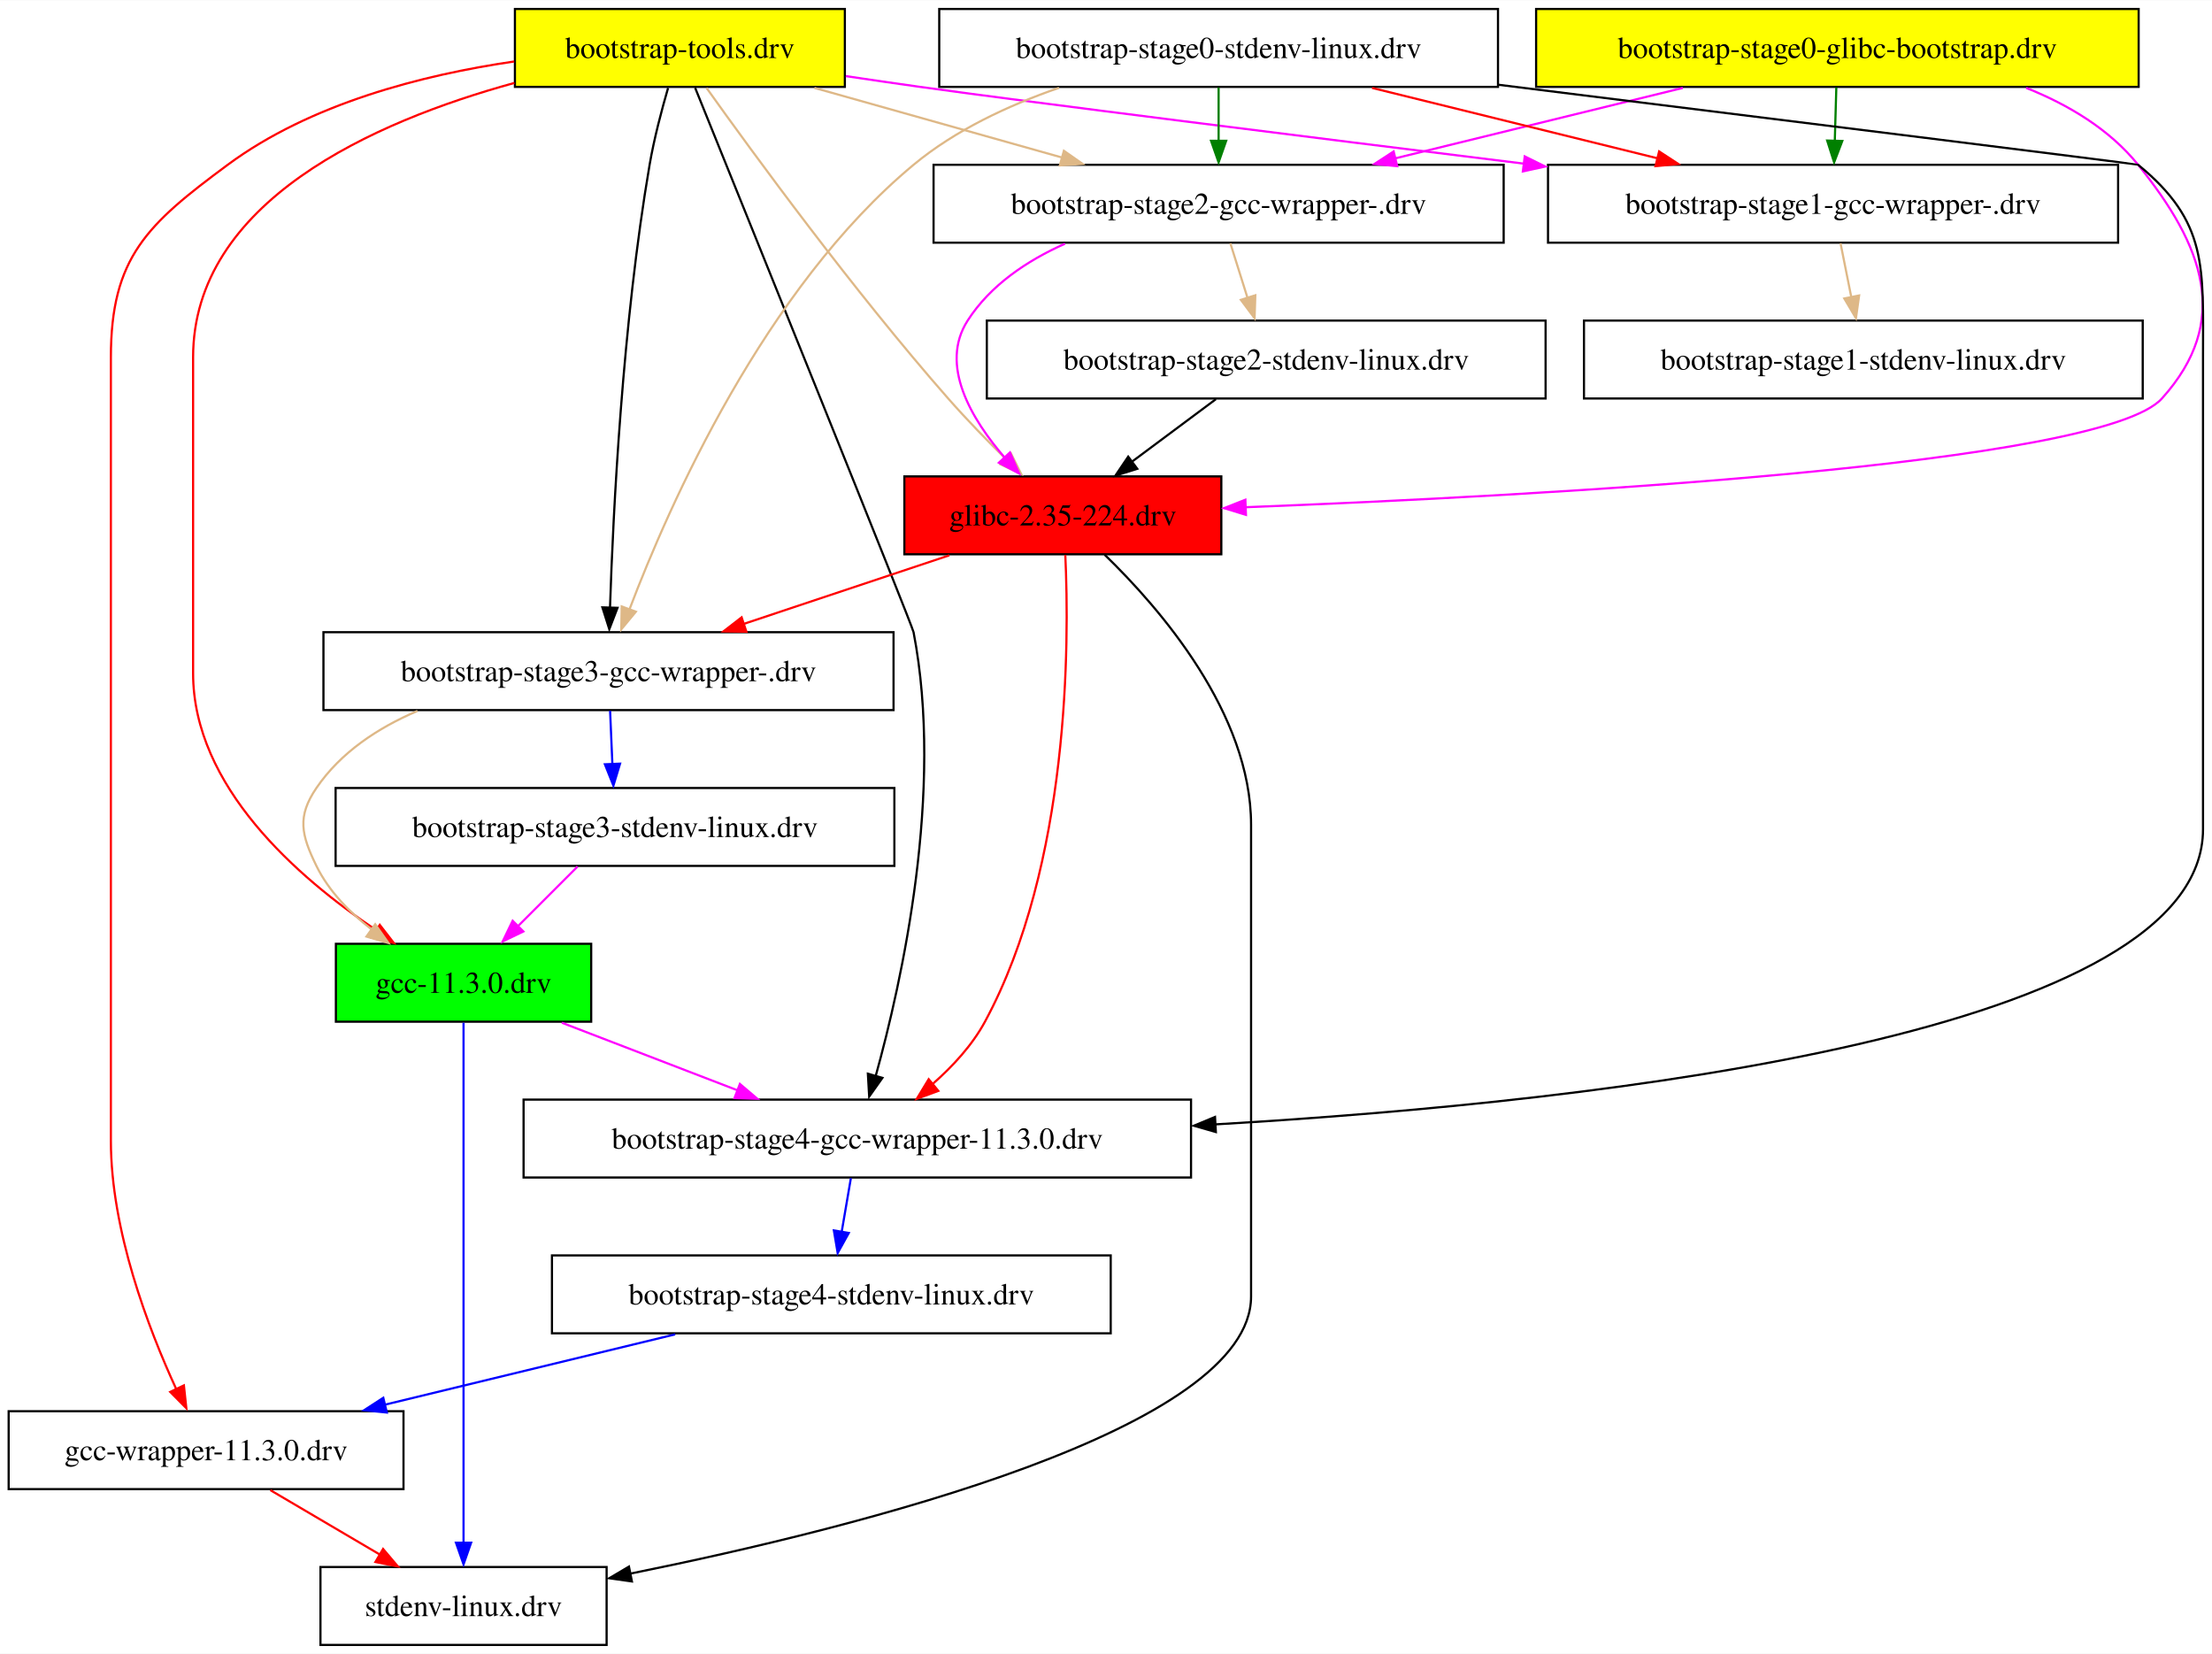
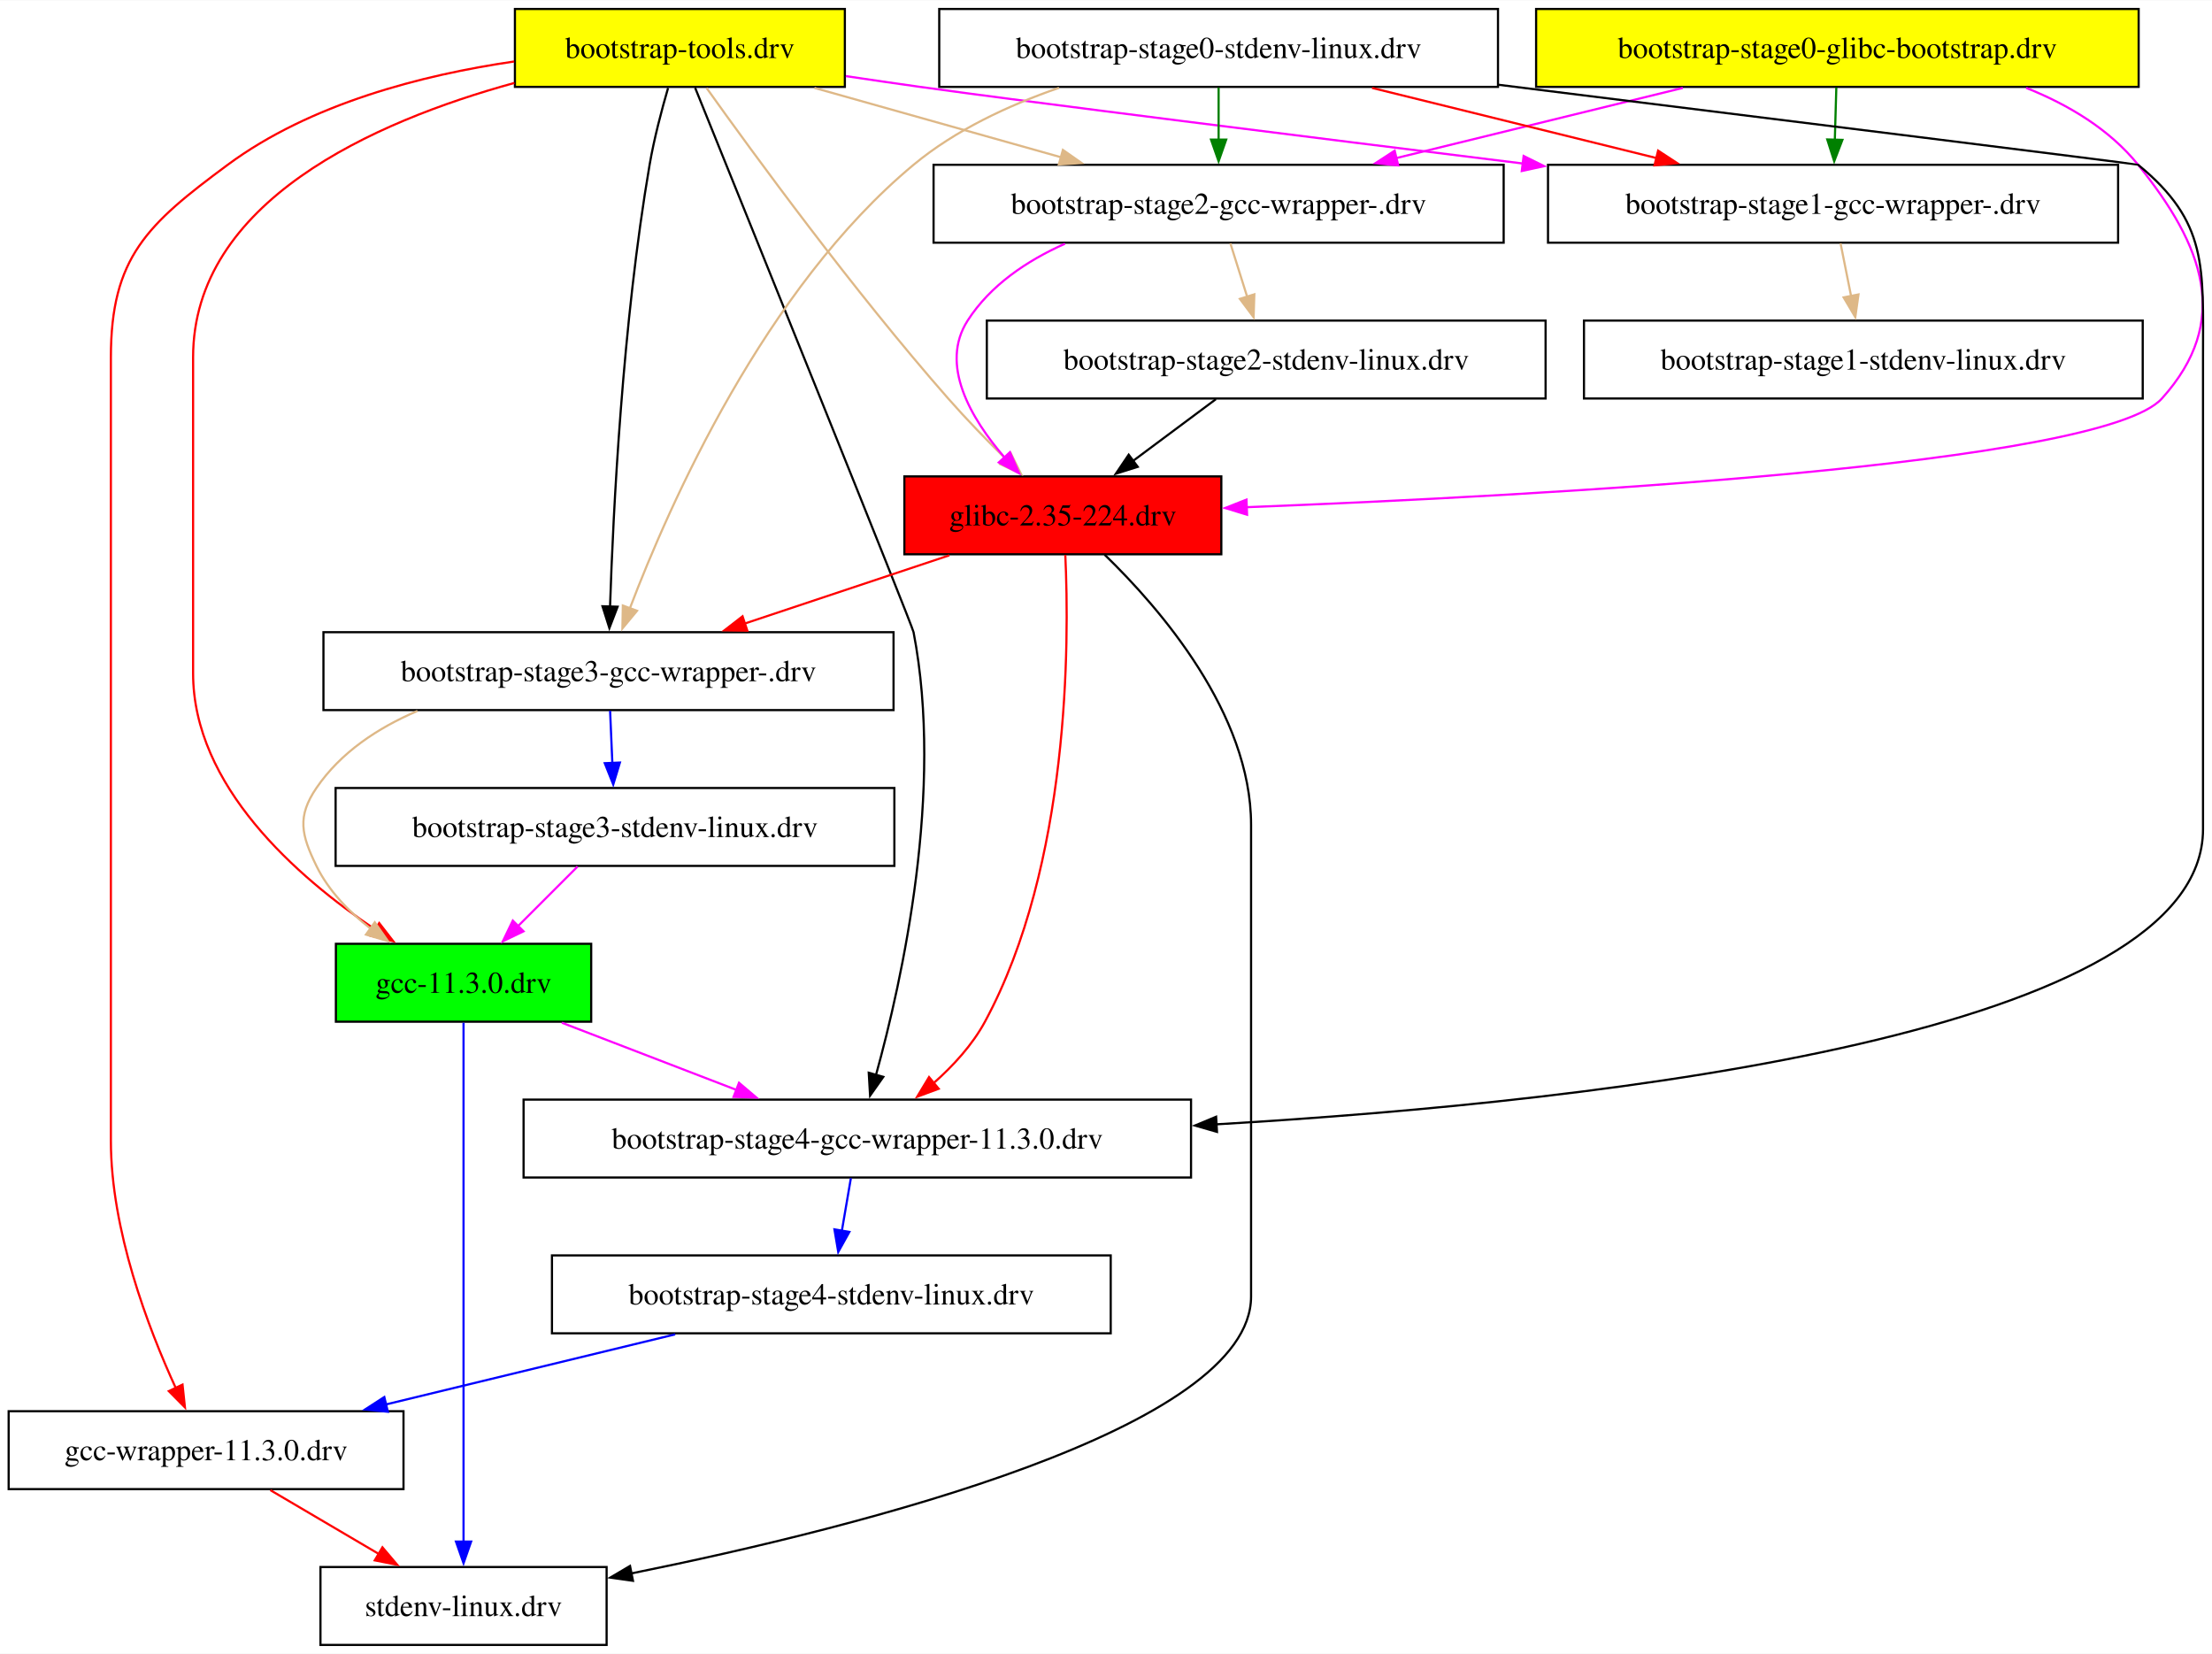
<svg xmlns="http://www.w3.org/2000/svg" width="1022pt" height="764pt" viewBox="0.00 0.00 1022.40 764.00">
  <g id="graph0" class="graph" transform="scale(1 1) rotate(0) translate(4 760)">
    <polygon fill="white" stroke="none" points="-4,4 -4,-760 1018.4,-760 1018.4,4 -4,4" />
    <g id="node1" class="node">
      <polygon fill="#00ff00" stroke="black" points="269.25,-324 151.25,-324 151.25,-288 269.25,-288 269.25,-324" />
      <text text-anchor="middle" x="210.25" y="-301.32" font-family="Times,serif" font-size="14.00">gcc-11.3.0.drv</text>
    </g>
    <g id="node6" class="node">
      <polygon fill="none" stroke="black" points="276.38,-36 144.12,-36 144.12,0 276.38,0 276.38,-36" />
      <text text-anchor="middle" x="210.25" y="-13.32" font-family="Times,serif" font-size="14.00">stdenv-linux.drv</text>
    </g>
    <g id="edge2" class="edge">
-       <path fill="none" stroke="blue" d="M210.25,-287.54C210.25,-239.56 210.25,-105.39 210.25,-46.88" />
-       <polygon fill="blue" stroke="blue" points="213.75,-47.23 210.25,-37.23 206.75,-47.23 213.75,-47.23" />
+       <path fill="none" stroke="blue" d="M210.25,-287.54C210.25,-239.76 210.25,-106.51 210.25,-47.61" />
+       <polygon fill="blue" stroke="blue" points="213.75,-47.75 210.25,-37.75 206.75,-47.75 213.75,-47.75" />
    </g>
    <g id="node15" class="node">
      <polygon fill="none" stroke="black" points="546.5,-252 238,-252 238,-216 546.5,-216 546.5,-252" />
      <text text-anchor="middle" x="392.25" y="-229.32" font-family="Times,serif" font-size="14.00">bootstrap-stage4-gcc-wrapper-11.3.0.drv</text>
    </g>
    <g id="edge27" class="edge">
-       <path fill="none" stroke="magenta" d="M255.71,-287.52C280.34,-278.04 310.97,-266.26 336.97,-256.26" />
-       <polygon fill="magenta" stroke="magenta" points="337.98,-259.24 346.06,-252.38 335.47,-252.7 337.98,-259.24" />
+       <path fill="none" stroke="magenta" d="M255.71,-287.52C280.23,-278.08 310.7,-266.37 336.63,-256.39" />
+       <polygon fill="magenta" stroke="magenta" points="337.57,-259.78 345.64,-252.93 335.05,-253.25 337.57,-259.78" />
    </g>
    <g id="node2" class="node">
      <polygon fill="#ffff00" stroke="black" points="386.5,-756 234,-756 234,-720 386.5,-720 386.5,-756" />
      <text text-anchor="middle" x="310.25" y="-733.33" font-family="Times,serif" font-size="14.00">bootstrap-tools.drv</text>
    </g>
    <g id="edge10" class="edge">
-       <path fill="none" stroke="red" d="M233.76,-721.82C168.53,-703.91 85.25,-666.94 85.25,-595 85.25,-595 85.25,-595 85.25,-449 85.25,-396.77 133.48,-354.64 170.03,-330.21" />
-       <polygon fill="red" stroke="red" points="171.53,-332.75 178.03,-324.38 167.73,-326.88 171.53,-332.75" />
+       <path fill="none" stroke="red" d="M233.76,-721.82C168.53,-703.91 85.25,-666.94 85.25,-595 85.25,-595 85.25,-595 85.25,-449 85.25,-396.99 133.08,-354.99 169.56,-330.52" />
+       <polygon fill="red" stroke="red" points="171.27,-333.58 177.76,-325.21 167.46,-327.71 171.27,-333.58" />
    </g>
    <g id="node4" class="node">
      <polygon fill="#ff0000" stroke="black" points="560.5,-540 414,-540 414,-504 560.5,-504 560.5,-540" />
      <text text-anchor="middle" x="487.25" y="-517.33" font-family="Times,serif" font-size="14.00">glibc-2.35-224.drv</text>
    </g>
    <g id="edge14" class="edge">
-       <path fill="none" stroke="burlywood" d="M322.58,-719.5C344.12,-689.3 390.47,-625.83 434.25,-576 442.67,-566.42 452.41,-556.41 461.22,-547.7" />
-       <polygon fill="burlywood" stroke="burlywood" points="463.28,-550.6 468,-541.12 458.39,-545.59 463.28,-550.6" />
+       <path fill="none" stroke="burlywood" d="M322.58,-719.5C344.12,-689.3 390.47,-625.83 434.25,-576 442.58,-566.52 452.21,-556.61 460.95,-547.96" />
+       <polygon fill="burlywood" stroke="burlywood" points="463.2,-550.66 467.91,-541.17 458.31,-545.65 463.2,-550.66" />
    </g>
    <g id="node5" class="node">
      <polygon fill="none" stroke="black" points="182.5,-108 0,-108 0,-72 182.5,-72 182.5,-108" />
      <text text-anchor="middle" x="91.25" y="-85.33" font-family="Times,serif" font-size="14.00">gcc-wrapper-11.3.0.drv</text>
    </g>
    <g id="edge4" class="edge">
-       <path fill="none" stroke="red" d="M233.64,-731.73C191.21,-725.54 139.47,-712.27 101.25,-684 64.05,-656.48 47.25,-641.27 47.25,-595 47.25,-595 47.25,-595 47.25,-233 47.25,-191.58 64.54,-146.28 77.45,-118.25" />
-       <polygon fill="red" stroke="red" points="81,-119.93 82.13,-109.39 74.68,-116.92 81,-119.93" />
+       <path fill="none" stroke="red" d="M233.64,-731.73C191.21,-725.54 139.47,-712.27 101.25,-684 64.05,-656.48 47.25,-641.27 47.25,-595 47.25,-595 47.25,-595 47.25,-233 47.25,-191.76 64.39,-146.68 77.28,-118.62" />
+       <polygon fill="red" stroke="red" points="80.36,-120.3 81.48,-109.76 74.03,-117.29 80.36,-120.3" />
    </g>
    <g id="node8" class="node">
      <polygon fill="none" stroke="black" points="409,-468 145.5,-468 145.5,-432 409,-432 409,-468" />
      <text text-anchor="middle" x="277.25" y="-445.32" font-family="Times,serif" font-size="14.00">bootstrap-stage3-gcc-wrapper-.drv</text>
    </g>
    <g id="edge17" class="edge">
-       <path fill="none" stroke="black" d="M304.79,-719.5C301.81,-709.26 298.31,-696.01 296.25,-684 283.72,-610.9 279.39,-523.43 277.95,-479.36" />
-       <polygon fill="black" stroke="black" points="281.42,-479.27 277.62,-469.38 274.42,-479.48 281.42,-479.27" />
+       <path fill="none" stroke="black" d="M304.79,-719.5C301.81,-709.26 298.31,-696.01 296.25,-684 283.74,-611.05 279.41,-523.8 277.96,-479.64" />
+       <polygon fill="black" stroke="black" points="281.46,-479.78 277.66,-469.89 274.47,-479.99 281.46,-479.78" />
    </g>
    <g id="node10" class="node">
      <polygon fill="none" stroke="black" points="691,-684 427.5,-684 427.5,-648 691,-648 691,-684" />
      <text text-anchor="middle" x="559.25" y="-661.33" font-family="Times,serif" font-size="14.00">bootstrap-stage2-gcc-wrapper-.drv</text>
    </g>
    <g id="edge7" class="edge">
-       <path fill="none" stroke="burlywood" d="M372.44,-719.52C407.18,-709.75 450.65,-697.53 486.91,-687.34" />
-       <polygon fill="burlywood" stroke="burlywood" points="487.74,-690.46 496.42,-684.38 485.85,-683.72 487.74,-690.46" />
+       <path fill="none" stroke="burlywood" d="M372.44,-719.52C407.03,-709.79 450.28,-697.64 486.44,-687.47" />
+       <polygon fill="burlywood" stroke="burlywood" points="487.28,-690.87 495.96,-684.79 485.39,-684.13 487.28,-690.87" />
    </g>
    <g id="node13" class="node">
      <polygon fill="none" stroke="black" points="975,-684 711.5,-684 711.5,-648 975,-648 975,-684" />
      <text text-anchor="middle" x="843.25" y="-661.33" font-family="Times,serif" font-size="14.00">bootstrap-stage1-gcc-wrapper-.drv</text>
    </g>
    <g id="edge21" class="edge">
-       <path fill="none" stroke="magenta" d="M386.94,-724.98C398.43,-723.26 410.15,-721.55 421.25,-720 473.64,-712.7 599.58,-696.97 700.32,-684.53" />
-       <polygon fill="magenta" stroke="magenta" points="700.74,-687.88 710.23,-683.19 699.88,-680.94 700.74,-687.88" />
+       <path fill="none" stroke="magenta" d="M386.94,-724.98C398.43,-723.26 410.15,-721.55 421.25,-720 473.59,-712.71 599.32,-697 700.02,-684.57" />
+       <polygon fill="magenta" stroke="magenta" points="700.23,-688.07 709.73,-683.37 699.38,-681.12 700.23,-688.07" />
    </g>
    <g id="edge26" class="edge">
-       <path fill="none" stroke="black" d="M317.29,-719.59C341.16,-660.55 417.61,-471.34 418.25,-468 432.42,-394.66 412.91,-306.73 400.73,-262.82" />
-       <polygon fill="black" stroke="black" points="403.86,-262.04 397.74,-253.39 397.13,-263.97 403.86,-262.04" />
+       <path fill="none" stroke="black" d="M317.29,-719.59C341.16,-660.55 417.61,-471.34 418.25,-468 432.36,-394.97 413.08,-307.47 400.89,-263.38" />
+       <polygon fill="black" stroke="black" points="404.27,-262.5 398.16,-253.84 397.54,-264.42 404.27,-262.5" />
    </g>
    <g id="node3" class="node">
      <polygon fill="#ffff00" stroke="black" points="984.5,-756 706,-756 706,-720 984.5,-720 984.5,-756" />
      <text text-anchor="middle" x="845.25" y="-733.33" font-family="Times,serif" font-size="14.00">bootstrap-stage0-glibc-bootstrap.drv</text>
    </g>
    <g id="edge16" class="edge">
-       <path fill="none" stroke="magenta" d="M932.53,-719.53C952.14,-711.7 971.03,-700.38 984.25,-684 1014.55,-646.45 1027.55,-611.84 995.25,-576 967.47,-545.17 708.73,-531.09 571.62,-525.75" />
-       <polygon fill="magenta" stroke="magenta" points="571.89,-522.22 561.76,-525.33 571.62,-529.21 571.89,-522.22" />
+       <path fill="none" stroke="magenta" d="M932.53,-719.53C952.14,-711.7 971.03,-700.38 984.25,-684 1014.55,-646.45 1027.55,-611.84 995.25,-576 967.5,-545.2 709.25,-531.12 572.04,-525.76" />
+       <polygon fill="magenta" stroke="magenta" points="572.4,-522.28 562.27,-525.39 572.13,-529.27 572.4,-522.28" />
    </g>
    <g id="edge9" class="edge">
-       <path fill="none" stroke="magenta" d="M773.82,-719.52C733.4,-709.62 682.7,-697.22 640.74,-686.94" />
-       <polygon fill="magenta" stroke="magenta" points="641.81,-683.36 631.27,-684.38 640.15,-690.16 641.81,-683.36" />
+       <path fill="none" stroke="magenta" d="M773.82,-719.52C733.57,-709.67 683.13,-697.32 641.27,-687.07" />
+       <polygon fill="magenta" stroke="magenta" points="642.28,-683.72 631.74,-684.74 640.62,-690.52 642.28,-683.72" />
    </g>
    <g id="edge23" class="edge">
-       <path fill="none" stroke="green" d="M844.76,-719.7C844.54,-712.24 844.29,-703.32 844.05,-694.97" />
-       <polygon fill="green" stroke="green" points="847.52,-695 843.74,-685.1 840.53,-695.2 847.52,-695" />
+       <path fill="none" stroke="green" d="M844.76,-719.7C844.55,-712.41 844.3,-703.73 844.07,-695.54" />
+       <polygon fill="green" stroke="green" points="847.57,-695.51 843.78,-685.62 840.57,-695.71 847.57,-695.51" />
    </g>
    <g id="edge3" class="edge">
-       <path fill="none" stroke="black" d="M506.56,-503.82C532.19,-479.01 574.25,-430.46 574.25,-379 574.25,-379 574.25,-379 574.25,-161 574.25,-99.93 394.16,-54.52 287.33,-32.95" />
-       <polygon fill="black" stroke="black" points="288.08,-29.33 277.59,-30.81 286.71,-36.2 288.08,-29.33" />
+       <path fill="none" stroke="black" d="M506.56,-503.82C532.19,-479.01 574.25,-430.46 574.25,-379 574.25,-379 574.25,-379 574.25,-161 574.25,-99.99 394.53,-54.61 287.65,-33.01" />
+       <polygon fill="black" stroke="black" points="288.57,-29.63 278.07,-31.11 287.2,-36.49 288.57,-29.63" />
    </g>
    <g id="edge18" class="edge">
-       <path fill="none" stroke="red" d="M434.8,-503.52C405.88,-493.88 369.78,-481.84 339.44,-471.73" />
-       <polygon fill="red" stroke="red" points="340.99,-468.22 330.4,-468.38 338.78,-474.86 340.99,-468.22" />
+       <path fill="none" stroke="red" d="M434.8,-503.52C406.13,-493.96 370.41,-482.05 340.24,-472" />
+       <polygon fill="red" stroke="red" points="341.42,-468.7 330.83,-468.86 339.21,-475.34 341.42,-468.7" />
    </g>
    <g id="edge28" class="edge">
-       <path fill="none" stroke="red" d="M488.39,-503.68C490.27,-463.24 490.51,-360.53 451.25,-288 445.38,-277.15 436.39,-267.41 427.19,-259.32" />
-       <polygon fill="red" stroke="red" points="429.7,-256.03 419.76,-252.38 425.25,-261.44 429.7,-256.03" />
+       <path fill="none" stroke="red" d="M488.39,-503.68C490.27,-463.24 490.51,-360.53 451.25,-288 445.44,-277.26 436.58,-267.61 427.47,-259.57" />
+       <polygon fill="red" stroke="red" points="429.87,-257.01 419.93,-253.34 425.41,-262.41 429.87,-257.01" />
    </g>
    <g id="edge1" class="edge">
-       <path fill="none" stroke="red" d="M120.97,-71.52C136.28,-62.51 155.13,-51.42 171.56,-41.76" />
-       <polygon fill="red" stroke="red" points="173.06,-44.35 179.91,-36.26 169.51,-38.31 173.06,-44.35" />
+       <path fill="none" stroke="red" d="M120.97,-71.52C136.14,-62.6 154.78,-51.63 171.1,-42.03" />
+       <polygon fill="red" stroke="red" points="172.76,-45.11 179.6,-37.03 169.21,-39.08 172.76,-45.11" />
    </g>
    <g id="node7" class="node">
      <polygon fill="none" stroke="black" points="509.38,-180 251.12,-180 251.12,-144 509.38,-144 509.38,-180" />
      <text text-anchor="middle" x="380.25" y="-157.32" font-family="Times,serif" font-size="14.00">bootstrap-stage4-stdenv-linux.drv</text>
    </g>
    <g id="edge5" class="edge">
-       <path fill="none" stroke="blue" d="M308.07,-143.52C267.3,-133.64 216.19,-121.26 173.83,-111" />
-       <polygon fill="blue" stroke="blue" points="174.81,-107.39 164.26,-108.44 173.16,-114.2 174.81,-107.39" />
+       <path fill="none" stroke="blue" d="M308.07,-143.52C267.48,-133.68 216.62,-121.37 174.37,-111.13" />
+       <polygon fill="blue" stroke="blue" points="175.28,-107.75 164.73,-108.8 173.63,-114.55 175.28,-107.75" />
    </g>
    <g id="edge12" class="edge">
-       <path fill="none" stroke="burlywood" d="M188.95,-431.6C170.6,-423.77 153.45,-412.44 142.25,-396 133.24,-382.78 135.23,-374.38 142.25,-360 147.95,-348.34 157.59,-338.49 167.85,-330.58" />
-       <polygon fill="burlywood" stroke="burlywood" points="169.42,-333.04 175.53,-324.38 165.36,-327.34 169.42,-333.04" />
+       <path fill="none" stroke="burlywood" d="M188.95,-431.6C170.6,-423.77 153.45,-412.44 142.25,-396 133.24,-382.78 135.23,-374.38 142.25,-360 147.83,-348.57 157.2,-338.89 167.23,-331.05" />
+       <polygon fill="burlywood" stroke="burlywood" points="169.22,-333.93 175.3,-325.26 165.14,-328.25 169.22,-333.93" />
    </g>
    <g id="node9" class="node">
      <polygon fill="none" stroke="black" points="409.38,-396 151.12,-396 151.12,-360 409.38,-360 409.38,-396" />
      <text text-anchor="middle" x="280.25" y="-373.32" font-family="Times,serif" font-size="14.00">bootstrap-stage3-stdenv-linux.drv</text>
    </g>
    <g id="edge6" class="edge">
-       <path fill="none" stroke="blue" d="M277.99,-431.7C278.31,-424.24 278.69,-415.32 279.05,-406.97" />
-       <polygon fill="blue" stroke="blue" points="282.59,-407.25 279.52,-397.1 275.59,-406.95 282.59,-407.25" />
+       <path fill="none" stroke="blue" d="M277.99,-431.7C278.3,-424.41 278.68,-415.73 279.03,-407.54" />
+       <polygon fill="blue" stroke="blue" points="282.52,-407.76 279.45,-397.62 275.53,-407.46 282.52,-407.76" />
    </g>
    <g id="edge11" class="edge">
-       <path fill="none" stroke="magenta" d="M262.95,-359.7C254.55,-351.3 244.32,-341.07 235.11,-331.86" />
-       <polygon fill="magenta" stroke="magenta" points="237.9,-329.7 228.35,-325.1 232.95,-334.65 237.9,-329.7" />
+       <path fill="none" stroke="magenta" d="M262.95,-359.7C254.64,-351.39 244.53,-341.28 235.39,-332.14" />
+       <polygon fill="magenta" stroke="magenta" points="237.97,-329.77 228.42,-325.17 233.02,-334.72 237.97,-329.77" />
    </g>
    <g id="edge13" class="edge">
-       <path fill="none" stroke="magenta" d="M488.25,-647.53C470.59,-639.65 453.72,-628.3 443.25,-612 430.08,-591.5 444.87,-566.51 460.76,-548.23" />
-       <polygon fill="magenta" stroke="magenta" points="462.82,-551.07 467.04,-541.34 457.68,-546.32 462.82,-551.07" />
+       <path fill="none" stroke="magenta" d="M488.25,-647.53C470.59,-639.65 453.72,-628.3 443.25,-612 430.2,-591.69 444.6,-566.96 460.33,-548.72" />
+       <polygon fill="magenta" stroke="magenta" points="462.82,-551.19 467.01,-541.46 457.66,-546.45 462.82,-551.19" />
    </g>
    <g id="node12" class="node">
      <polygon fill="none" stroke="black" points="710.38,-612 452.12,-612 452.12,-576 710.38,-576 710.38,-612" />
      <text text-anchor="middle" x="581.25" y="-589.33" font-family="Times,serif" font-size="14.00">bootstrap-stage2-stdenv-linux.drv</text>
    </g>
    <g id="edge20" class="edge">
-       <path fill="none" stroke="burlywood" d="M564.69,-647.7C567.09,-640.07 569.96,-630.92 572.64,-622.4" />
-       <polygon fill="burlywood" stroke="burlywood" points="576.22,-623.69 575.87,-613.1 569.54,-621.59 576.22,-623.69" />
+       <path fill="none" stroke="burlywood" d="M564.69,-647.7C567.03,-640.24 569.83,-631.32 572.46,-622.97" />
+       <polygon fill="burlywood" stroke="burlywood" points="575.76,-624.14 575.42,-613.55 569.08,-622.04 575.76,-624.14" />
    </g>
    <g id="node11" class="node">
      <polygon fill="none" stroke="black" points="688.38,-756 430.12,-756 430.12,-720 688.38,-720 688.38,-756" />
      <text text-anchor="middle" x="559.25" y="-733.33" font-family="Times,serif" font-size="14.00">bootstrap-stage0-stdenv-linux.drv</text>
    </g>
    <g id="edge19" class="edge">
-       <path fill="none" stroke="burlywood" d="M485.5,-719.57C462.22,-711.5 437.56,-700.04 418.25,-684 349.41,-626.83 305.29,-526.84 286.97,-478.6" />
-       <polygon fill="burlywood" stroke="burlywood" points="289.91,-477.47 283.15,-469.31 283.35,-479.9 289.91,-477.47" />
+       <path fill="none" stroke="burlywood" d="M485.5,-719.57C462.22,-711.5 437.56,-700.04 418.25,-684 349.56,-626.95 305.48,-527.26 287.08,-478.9" />
+       <polygon fill="burlywood" stroke="burlywood" points="290.44,-477.89 283.68,-469.73 283.88,-480.32 290.44,-477.89" />
    </g>
    <g id="edge8" class="edge">
-       <path fill="none" stroke="green" d="M559.25,-719.7C559.25,-712.24 559.25,-703.32 559.25,-694.97" />
-       <polygon fill="green" stroke="green" points="562.75,-695.1 559.25,-685.1 555.75,-695.1 562.75,-695.1" />
+       <path fill="none" stroke="green" d="M559.25,-719.7C559.25,-712.41 559.25,-703.73 559.25,-695.54" />
+       <polygon fill="green" stroke="green" points="562.75,-695.62 559.25,-685.62 555.75,-695.62 562.75,-695.62" />
    </g>
    <g id="edge22" class="edge">
-       <path fill="none" stroke="red" d="M630.18,-719.52C670.23,-709.64 720.45,-697.27 762.07,-687.01" />
-       <polygon fill="red" stroke="red" points="762.86,-690.17 771.73,-684.38 761.18,-683.38 762.86,-690.17" />
+       <path fill="none" stroke="red" d="M630.18,-719.52C670.15,-709.67 720.24,-697.32 761.8,-687.07" />
+       <polygon fill="red" stroke="red" points="762.39,-690.54 771.26,-684.74 760.71,-683.74 762.39,-690.54" />
    </g>
    <g id="edge29" class="edge">
-       <path fill="none" stroke="black" d="M688.64,-720.97C813.53,-705.48 983.89,-684.3 984.25,-684 1016.58,-657.59 1014.25,-636.74 1014.25,-595 1014.25,-595 1014.25,-595 1014.25,-377 1014.25,-283.2 741.97,-251.36 557.71,-240.55" />
-       <polygon fill="black" stroke="black" points="557.98,-237.01 547.8,-239.93 557.59,-243.99 557.98,-237.01" />
+       <path fill="none" stroke="black" d="M688.64,-720.97C813.53,-705.48 983.89,-684.3 984.25,-684 1016.58,-657.59 1014.25,-636.74 1014.25,-595 1014.25,-595 1014.25,-595 1014.25,-377 1014.25,-283.29 742.51,-251.42 558.26,-240.58" />
+       <polygon fill="black" stroke="black" points="558.5,-237.09 548.31,-240.02 558.1,-244.08 558.5,-237.09" />
    </g>
    <g id="edge15" class="edge">
-       <path fill="none" stroke="black" d="M558.01,-575.7C546.26,-566.95 531.82,-556.19 519.06,-546.69" />
-       <polygon fill="black" stroke="black" points="521.66,-543.51 511.54,-540.35 517.47,-549.13 521.66,-543.51" />
+       <path fill="none" stroke="black" d="M558.01,-575.7C546.38,-567.03 532.1,-556.4 519.43,-546.96" />
+       <polygon fill="black" stroke="black" points="521.87,-544.42 511.76,-541.25 517.69,-550.03 521.87,-544.42" />
    </g>
    <g id="node14" class="node">
      <polygon fill="none" stroke="black" points="986.38,-612 728.12,-612 728.12,-576 986.38,-576 986.38,-612" />
      <text text-anchor="middle" x="857.25" y="-589.33" font-family="Times,serif" font-size="14.00">bootstrap-stage1-stdenv-linux.drv</text>
    </g>
    <g id="edge24" class="edge">
-       <path fill="none" stroke="burlywood" d="M846.71,-647.7C848.22,-640.15 850.03,-631.12 851.71,-622.68" />
-       <polygon fill="burlywood" stroke="burlywood" points="855.3,-623.6 853.83,-613.1 848.44,-622.22 855.3,-623.6" />
+       <path fill="none" stroke="burlywood" d="M846.71,-647.7C848.19,-640.32 849.95,-631.52 851.6,-623.25" />
+       <polygon fill="burlywood" stroke="burlywood" points="855,-624.08 853.53,-613.59 848.14,-622.71 855,-624.08" />
    </g>
    <g id="edge25" class="edge">
-       <path fill="none" stroke="blue" d="M389.28,-215.7C387.99,-208.15 386.44,-199.12 385,-190.68" />
-       <polygon fill="blue" stroke="blue" points="388.32,-190.37 383.18,-181.1 381.42,-191.55 388.32,-190.37" />
+       <path fill="none" stroke="blue" d="M389.28,-215.7C388.02,-208.32 386.51,-199.52 385.09,-191.25" />
+       <polygon fill="blue" stroke="blue" points="388.58,-190.86 383.44,-181.6 381.68,-192.04 388.58,-190.86" />
    </g>
  </g>
</svg>
